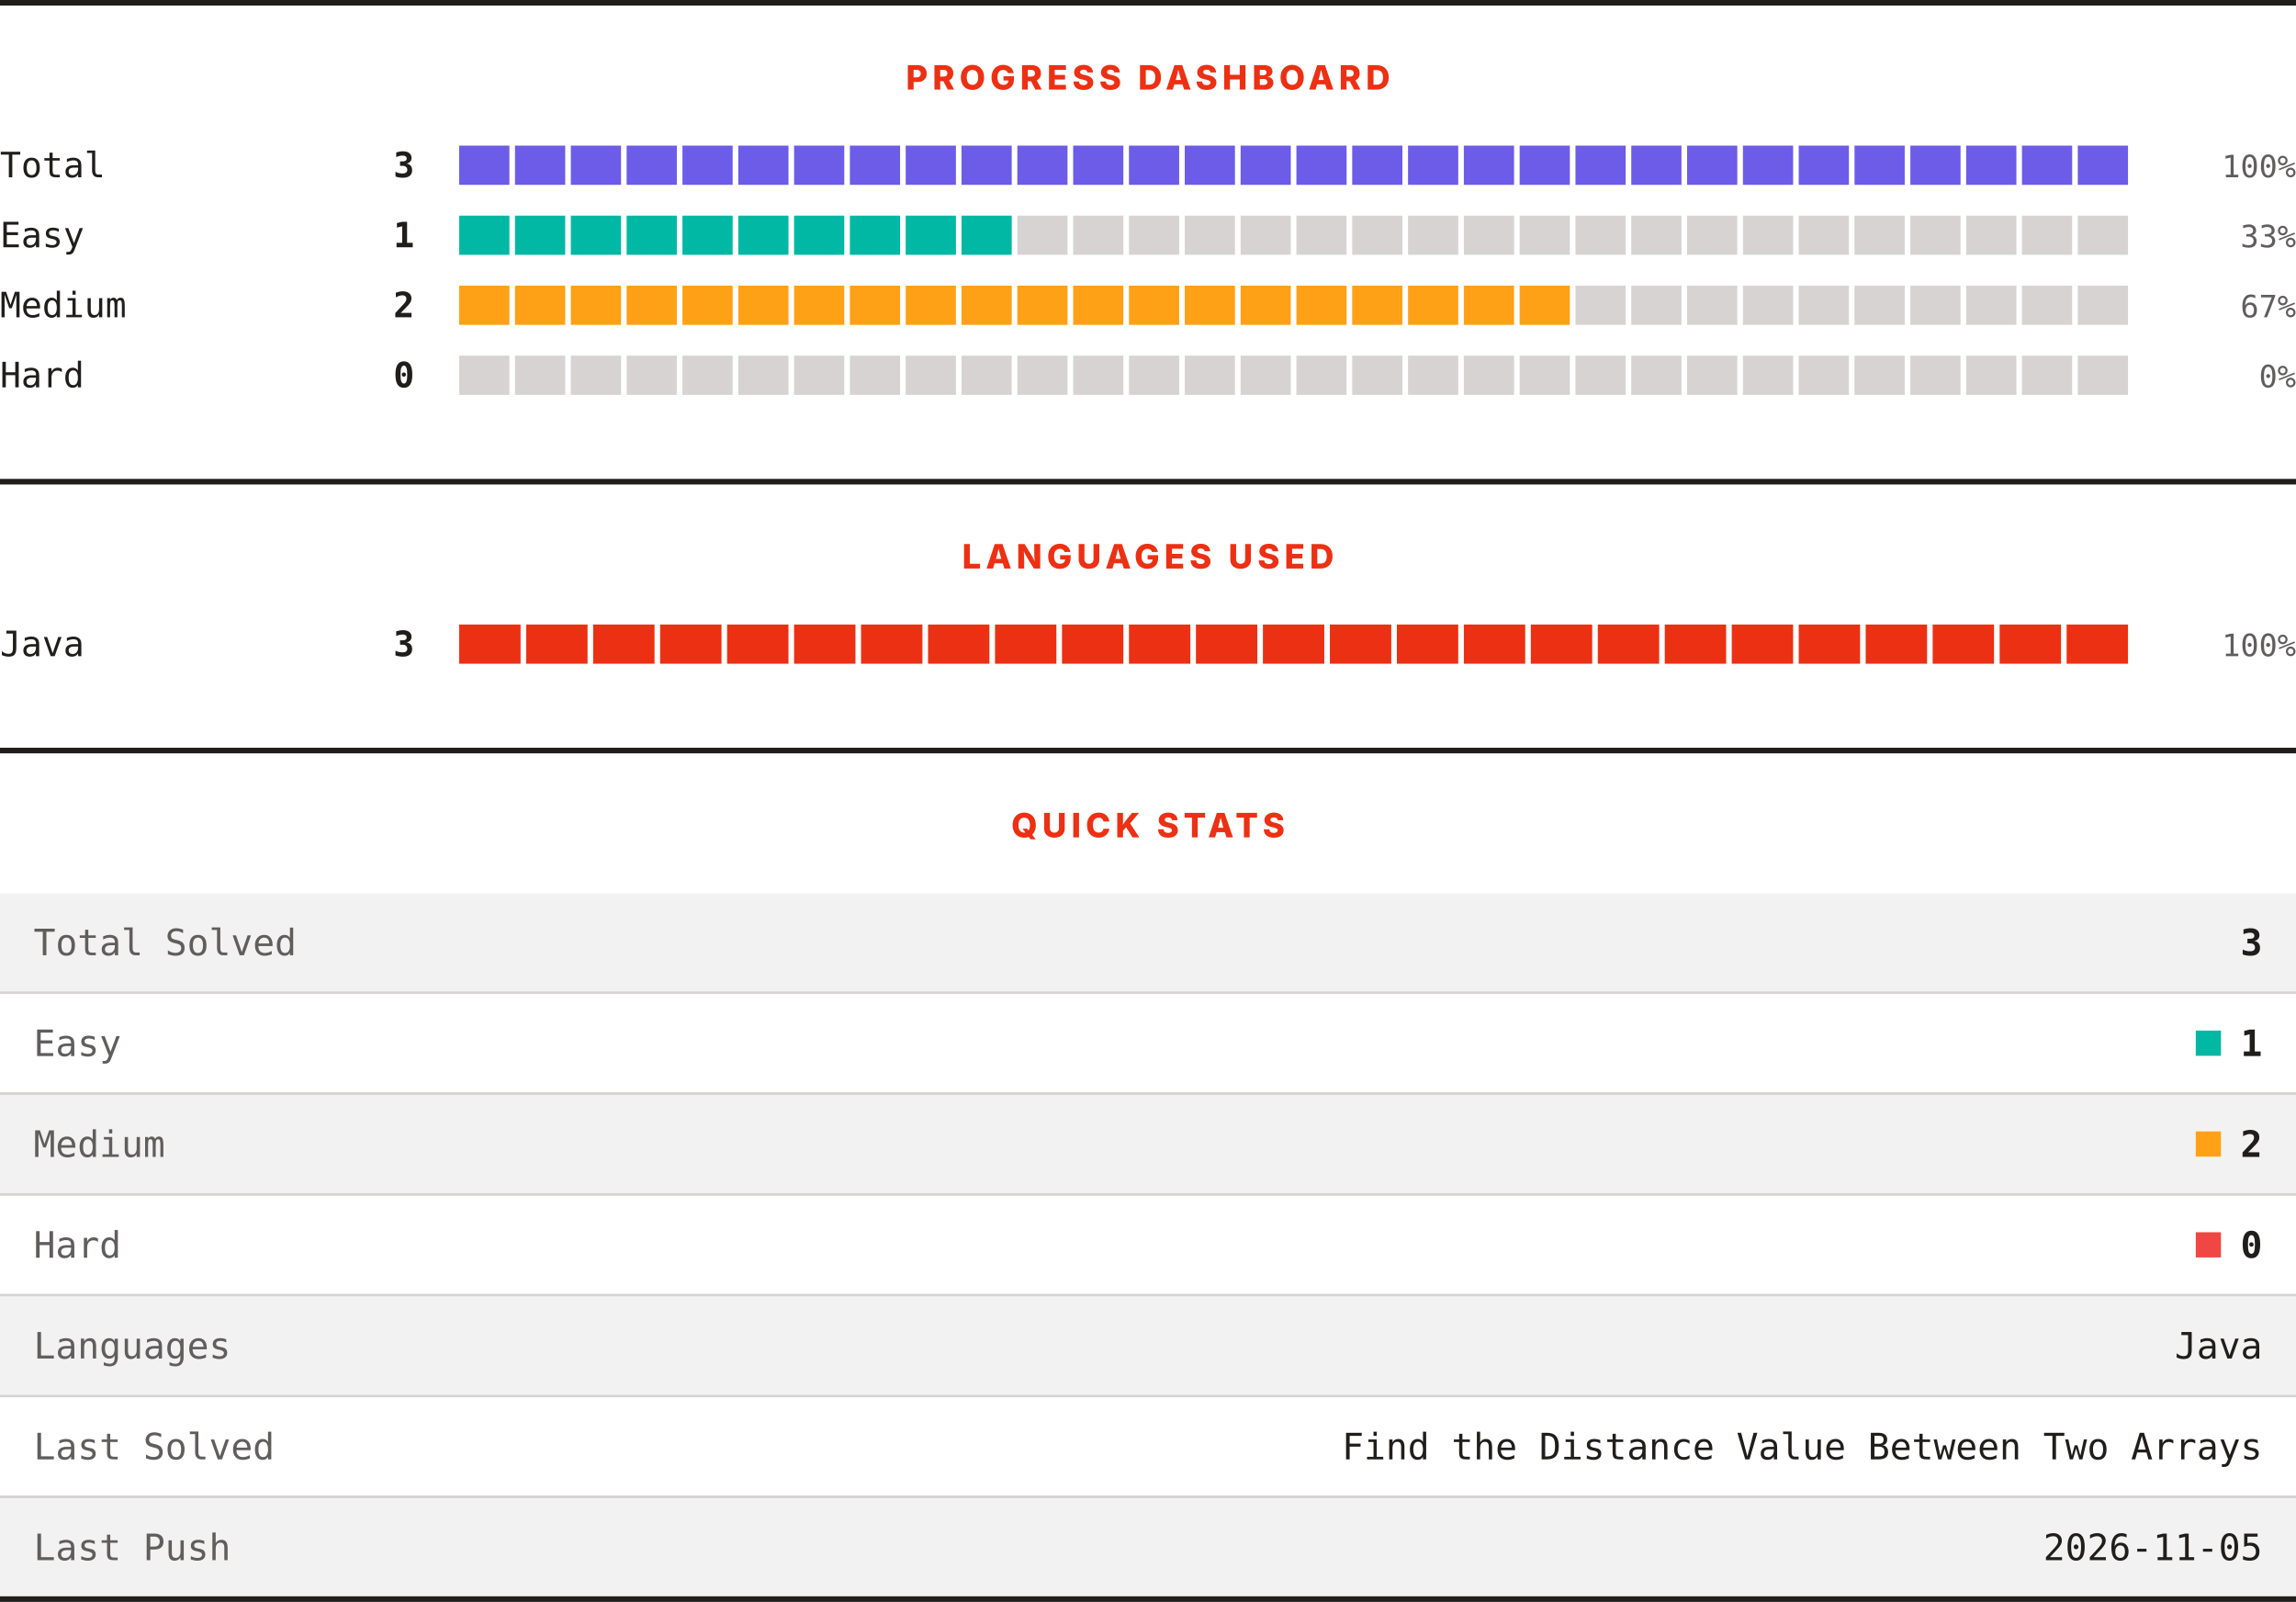
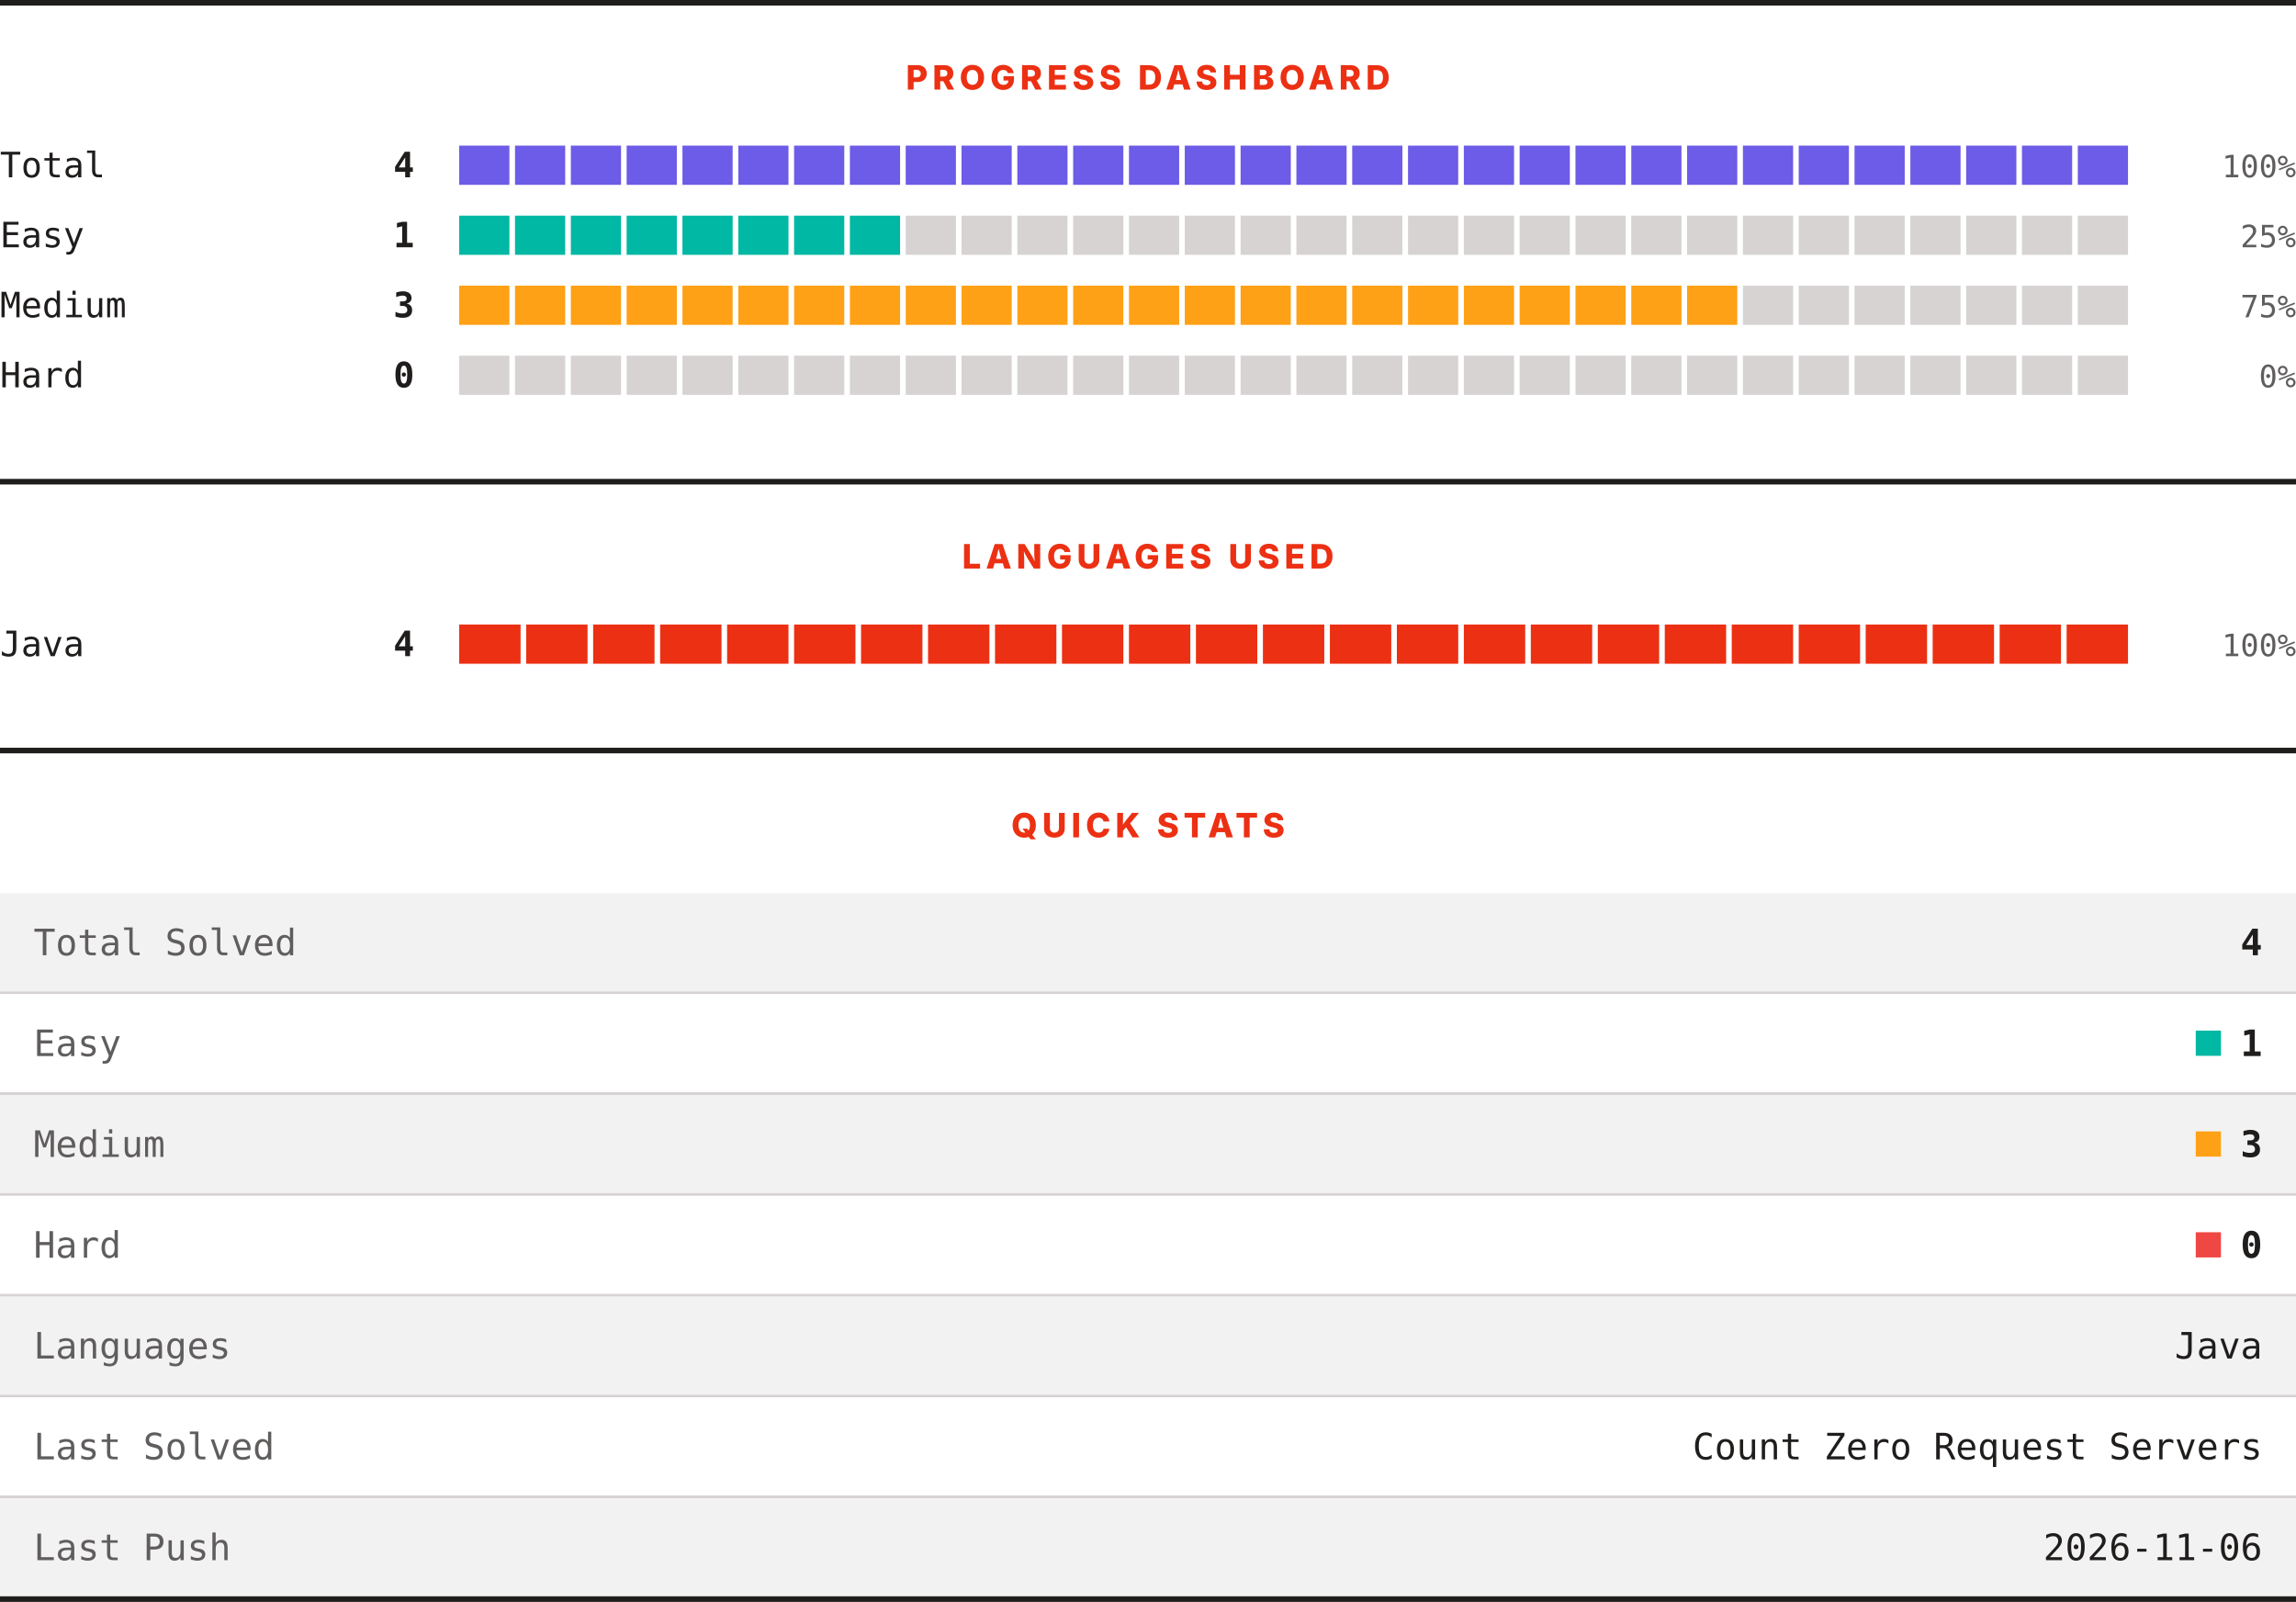
<svg xmlns="http://www.w3.org/2000/svg" width="820" height="572" viewBox="0 0 820 572" role="img" aria-label="LeetCode progress, languages and quick stats">
  <rect width="820" height="572" fill="#ffffff" />
  <rect x="0" y="0" width="820" height="2" fill="#201e1d" />
  <text x="410" y="32" text-anchor="middle" font-family="Archivo, system-ui, -apple-system, Segoe UI, sans-serif" font-size="12" font-weight="800" letter-spacing="1.68" fill="#ec3013">PROGRESS DASHBOARD</text>
  <text x="0" y="63.3" font-family="ui-monospace, SFMono-Regular, Menlo, Consolas, monospace" font-size="12.5" fill="#201e1d">Total</text>
-   <text x="148" y="63.3" text-anchor="end" font-family="ui-monospace, SFMono-Regular, Menlo, Consolas, monospace" font-size="12.5" font-weight="700" fill="#201e1d">3</text>
+   <text x="148" y="63.3" text-anchor="end" font-family="ui-monospace, SFMono-Regular, Menlo, Consolas, monospace" font-size="12.5" font-weight="700" fill="#201e1d">4</text>
  <rect x="164.00" y="52" width="17.93" height="14" fill="#6c5ce7" />
  <rect x="183.93" y="52" width="17.93" height="14" fill="#6c5ce7" />
  <rect x="203.87" y="52" width="17.93" height="14" fill="#6c5ce7" />
  <rect x="223.80" y="52" width="17.93" height="14" fill="#6c5ce7" />
  <rect x="243.73" y="52" width="17.93" height="14" fill="#6c5ce7" />
  <rect x="263.67" y="52" width="17.93" height="14" fill="#6c5ce7" />
  <rect x="283.60" y="52" width="17.93" height="14" fill="#6c5ce7" />
  <rect x="303.53" y="52" width="17.93" height="14" fill="#6c5ce7" />
  <rect x="323.47" y="52" width="17.93" height="14" fill="#6c5ce7" />
  <rect x="343.40" y="52" width="17.93" height="14" fill="#6c5ce7" />
  <rect x="363.33" y="52" width="17.93" height="14" fill="#6c5ce7" />
  <rect x="383.27" y="52" width="17.93" height="14" fill="#6c5ce7" />
  <rect x="403.20" y="52" width="17.93" height="14" fill="#6c5ce7" />
  <rect x="423.13" y="52" width="17.93" height="14" fill="#6c5ce7" />
  <rect x="443.07" y="52" width="17.93" height="14" fill="#6c5ce7" />
  <rect x="463.00" y="52" width="17.93" height="14" fill="#6c5ce7" />
  <rect x="482.93" y="52" width="17.93" height="14" fill="#6c5ce7" />
  <rect x="502.87" y="52" width="17.93" height="14" fill="#6c5ce7" />
  <rect x="522.80" y="52" width="17.93" height="14" fill="#6c5ce7" />
  <rect x="542.73" y="52" width="17.93" height="14" fill="#6c5ce7" />
  <rect x="562.67" y="52" width="17.93" height="14" fill="#6c5ce7" />
  <rect x="582.60" y="52" width="17.93" height="14" fill="#6c5ce7" />
  <rect x="602.53" y="52" width="17.93" height="14" fill="#6c5ce7" />
  <rect x="622.47" y="52" width="17.93" height="14" fill="#6c5ce7" />
  <rect x="642.40" y="52" width="17.93" height="14" fill="#6c5ce7" />
  <rect x="662.33" y="52" width="17.93" height="14" fill="#6c5ce7" />
  <rect x="682.27" y="52" width="17.93" height="14" fill="#6c5ce7" />
  <rect x="702.20" y="52" width="17.93" height="14" fill="#6c5ce7" />
  <rect x="722.13" y="52" width="17.93" height="14" fill="#6c5ce7" />
  <rect x="742.07" y="52" width="17.93" height="14" fill="#6c5ce7" />
  <text x="820" y="63.3" text-anchor="end" font-family="ui-monospace, SFMono-Regular, Menlo, Consolas, monospace" font-size="11" fill="#605d5d">100%</text>
  <text x="0" y="88.3" font-family="ui-monospace, SFMono-Regular, Menlo, Consolas, monospace" font-size="12.5" fill="#201e1d">Easy</text>
  <text x="148" y="88.3" text-anchor="end" font-family="ui-monospace, SFMono-Regular, Menlo, Consolas, monospace" font-size="12.5" font-weight="700" fill="#201e1d">1</text>
  <rect x="164.00" y="77" width="17.93" height="14" fill="#00b8a3" />
  <rect x="183.93" y="77" width="17.93" height="14" fill="#00b8a3" />
  <rect x="203.87" y="77" width="17.93" height="14" fill="#00b8a3" />
  <rect x="223.80" y="77" width="17.93" height="14" fill="#00b8a3" />
  <rect x="243.73" y="77" width="17.93" height="14" fill="#00b8a3" />
  <rect x="263.67" y="77" width="17.93" height="14" fill="#00b8a3" />
  <rect x="283.60" y="77" width="17.93" height="14" fill="#00b8a3" />
  <rect x="303.53" y="77" width="17.93" height="14" fill="#00b8a3" />
-   <rect x="323.47" y="77" width="17.93" height="14" fill="#00b8a3" />
-   <rect x="343.40" y="77" width="17.93" height="14" fill="#00b8a3" />
+   <rect x="323.47" y="77" width="17.93" height="14" fill="#d7d3d3" />
+   <rect x="343.40" y="77" width="17.93" height="14" fill="#d7d3d3" />
  <rect x="363.33" y="77" width="17.93" height="14" fill="#d7d3d3" />
  <rect x="383.27" y="77" width="17.93" height="14" fill="#d7d3d3" />
  <rect x="403.20" y="77" width="17.93" height="14" fill="#d7d3d3" />
  <rect x="423.13" y="77" width="17.93" height="14" fill="#d7d3d3" />
  <rect x="443.07" y="77" width="17.93" height="14" fill="#d7d3d3" />
  <rect x="463.00" y="77" width="17.93" height="14" fill="#d7d3d3" />
  <rect x="482.93" y="77" width="17.93" height="14" fill="#d7d3d3" />
  <rect x="502.87" y="77" width="17.93" height="14" fill="#d7d3d3" />
  <rect x="522.80" y="77" width="17.93" height="14" fill="#d7d3d3" />
  <rect x="542.73" y="77" width="17.93" height="14" fill="#d7d3d3" />
  <rect x="562.67" y="77" width="17.93" height="14" fill="#d7d3d3" />
  <rect x="582.60" y="77" width="17.93" height="14" fill="#d7d3d3" />
  <rect x="602.53" y="77" width="17.93" height="14" fill="#d7d3d3" />
  <rect x="622.47" y="77" width="17.93" height="14" fill="#d7d3d3" />
  <rect x="642.40" y="77" width="17.93" height="14" fill="#d7d3d3" />
  <rect x="662.33" y="77" width="17.93" height="14" fill="#d7d3d3" />
  <rect x="682.27" y="77" width="17.93" height="14" fill="#d7d3d3" />
  <rect x="702.20" y="77" width="17.93" height="14" fill="#d7d3d3" />
  <rect x="722.13" y="77" width="17.93" height="14" fill="#d7d3d3" />
  <rect x="742.07" y="77" width="17.93" height="14" fill="#d7d3d3" />
-   <text x="820" y="88.3" text-anchor="end" font-family="ui-monospace, SFMono-Regular, Menlo, Consolas, monospace" font-size="11" fill="#605d5d">33%</text>
+   <text x="820" y="88.3" text-anchor="end" font-family="ui-monospace, SFMono-Regular, Menlo, Consolas, monospace" font-size="11" fill="#605d5d">25%</text>
  <text x="0" y="113.3" font-family="ui-monospace, SFMono-Regular, Menlo, Consolas, monospace" font-size="12.5" fill="#201e1d">Medium</text>
-   <text x="148" y="113.3" text-anchor="end" font-family="ui-monospace, SFMono-Regular, Menlo, Consolas, monospace" font-size="12.5" font-weight="700" fill="#201e1d">2</text>
+   <text x="148" y="113.3" text-anchor="end" font-family="ui-monospace, SFMono-Regular, Menlo, Consolas, monospace" font-size="12.5" font-weight="700" fill="#201e1d">3</text>
  <rect x="164.00" y="102" width="17.93" height="14" fill="#ffa116" />
  <rect x="183.93" y="102" width="17.93" height="14" fill="#ffa116" />
  <rect x="203.87" y="102" width="17.93" height="14" fill="#ffa116" />
  <rect x="223.80" y="102" width="17.93" height="14" fill="#ffa116" />
  <rect x="243.73" y="102" width="17.93" height="14" fill="#ffa116" />
  <rect x="263.67" y="102" width="17.93" height="14" fill="#ffa116" />
  <rect x="283.60" y="102" width="17.93" height="14" fill="#ffa116" />
  <rect x="303.53" y="102" width="17.93" height="14" fill="#ffa116" />
  <rect x="323.47" y="102" width="17.93" height="14" fill="#ffa116" />
  <rect x="343.40" y="102" width="17.93" height="14" fill="#ffa116" />
  <rect x="363.33" y="102" width="17.93" height="14" fill="#ffa116" />
  <rect x="383.27" y="102" width="17.93" height="14" fill="#ffa116" />
  <rect x="403.20" y="102" width="17.93" height="14" fill="#ffa116" />
  <rect x="423.13" y="102" width="17.93" height="14" fill="#ffa116" />
  <rect x="443.07" y="102" width="17.93" height="14" fill="#ffa116" />
  <rect x="463.00" y="102" width="17.93" height="14" fill="#ffa116" />
  <rect x="482.93" y="102" width="17.93" height="14" fill="#ffa116" />
  <rect x="502.87" y="102" width="17.93" height="14" fill="#ffa116" />
  <rect x="522.80" y="102" width="17.93" height="14" fill="#ffa116" />
  <rect x="542.73" y="102" width="17.93" height="14" fill="#ffa116" />
-   <rect x="562.67" y="102" width="17.93" height="14" fill="#d7d3d3" />
-   <rect x="582.60" y="102" width="17.93" height="14" fill="#d7d3d3" />
-   <rect x="602.53" y="102" width="17.93" height="14" fill="#d7d3d3" />
+   <rect x="562.67" y="102" width="17.93" height="14" fill="#ffa116" />
+   <rect x="582.60" y="102" width="17.93" height="14" fill="#ffa116" />
+   <rect x="602.53" y="102" width="17.93" height="14" fill="#ffa116" />
  <rect x="622.47" y="102" width="17.93" height="14" fill="#d7d3d3" />
  <rect x="642.40" y="102" width="17.93" height="14" fill="#d7d3d3" />
  <rect x="662.33" y="102" width="17.93" height="14" fill="#d7d3d3" />
  <rect x="682.27" y="102" width="17.93" height="14" fill="#d7d3d3" />
  <rect x="702.20" y="102" width="17.93" height="14" fill="#d7d3d3" />
  <rect x="722.13" y="102" width="17.93" height="14" fill="#d7d3d3" />
  <rect x="742.07" y="102" width="17.93" height="14" fill="#d7d3d3" />
-   <text x="820" y="113.3" text-anchor="end" font-family="ui-monospace, SFMono-Regular, Menlo, Consolas, monospace" font-size="11" fill="#605d5d">67%</text>
+   <text x="820" y="113.3" text-anchor="end" font-family="ui-monospace, SFMono-Regular, Menlo, Consolas, monospace" font-size="11" fill="#605d5d">75%</text>
  <text x="0" y="138.3" font-family="ui-monospace, SFMono-Regular, Menlo, Consolas, monospace" font-size="12.5" fill="#201e1d">Hard</text>
  <text x="148" y="138.3" text-anchor="end" font-family="ui-monospace, SFMono-Regular, Menlo, Consolas, monospace" font-size="12.5" font-weight="700" fill="#201e1d">0</text>
  <rect x="164.00" y="127" width="17.93" height="14" fill="#d7d3d3" />
  <rect x="183.93" y="127" width="17.93" height="14" fill="#d7d3d3" />
  <rect x="203.87" y="127" width="17.93" height="14" fill="#d7d3d3" />
  <rect x="223.80" y="127" width="17.93" height="14" fill="#d7d3d3" />
  <rect x="243.73" y="127" width="17.93" height="14" fill="#d7d3d3" />
  <rect x="263.67" y="127" width="17.93" height="14" fill="#d7d3d3" />
  <rect x="283.60" y="127" width="17.93" height="14" fill="#d7d3d3" />
  <rect x="303.53" y="127" width="17.93" height="14" fill="#d7d3d3" />
  <rect x="323.47" y="127" width="17.93" height="14" fill="#d7d3d3" />
  <rect x="343.40" y="127" width="17.93" height="14" fill="#d7d3d3" />
  <rect x="363.33" y="127" width="17.93" height="14" fill="#d7d3d3" />
  <rect x="383.27" y="127" width="17.93" height="14" fill="#d7d3d3" />
  <rect x="403.20" y="127" width="17.93" height="14" fill="#d7d3d3" />
  <rect x="423.13" y="127" width="17.93" height="14" fill="#d7d3d3" />
  <rect x="443.07" y="127" width="17.93" height="14" fill="#d7d3d3" />
  <rect x="463.00" y="127" width="17.93" height="14" fill="#d7d3d3" />
  <rect x="482.93" y="127" width="17.93" height="14" fill="#d7d3d3" />
  <rect x="502.87" y="127" width="17.93" height="14" fill="#d7d3d3" />
  <rect x="522.80" y="127" width="17.93" height="14" fill="#d7d3d3" />
  <rect x="542.73" y="127" width="17.93" height="14" fill="#d7d3d3" />
  <rect x="562.67" y="127" width="17.93" height="14" fill="#d7d3d3" />
  <rect x="582.60" y="127" width="17.93" height="14" fill="#d7d3d3" />
  <rect x="602.53" y="127" width="17.93" height="14" fill="#d7d3d3" />
  <rect x="622.47" y="127" width="17.93" height="14" fill="#d7d3d3" />
  <rect x="642.40" y="127" width="17.93" height="14" fill="#d7d3d3" />
  <rect x="662.33" y="127" width="17.93" height="14" fill="#d7d3d3" />
  <rect x="682.27" y="127" width="17.93" height="14" fill="#d7d3d3" />
  <rect x="702.20" y="127" width="17.93" height="14" fill="#d7d3d3" />
  <rect x="722.13" y="127" width="17.93" height="14" fill="#d7d3d3" />
  <rect x="742.07" y="127" width="17.93" height="14" fill="#d7d3d3" />
  <text x="820" y="138.3" text-anchor="end" font-family="ui-monospace, SFMono-Regular, Menlo, Consolas, monospace" font-size="11" fill="#605d5d">0%</text>
  <rect x="0" y="171" width="820" height="2" fill="#201e1d" />
  <text x="410" y="203" text-anchor="middle" font-family="Archivo, system-ui, -apple-system, Segoe UI, sans-serif" font-size="12" font-weight="800" letter-spacing="1.68" fill="#ec3013">LANGUAGES USED</text>
  <text x="0" y="234.3" font-family="ui-monospace, SFMono-Regular, Menlo, Consolas, monospace" font-size="12.5" fill="#201e1d">Java</text>
-   <text x="148" y="234.3" text-anchor="end" font-family="ui-monospace, SFMono-Regular, Menlo, Consolas, monospace" font-size="12.5" font-weight="700" fill="#201e1d">3</text>
+   <text x="148" y="234.3" text-anchor="end" font-family="ui-monospace, SFMono-Regular, Menlo, Consolas, monospace" font-size="12.5" font-weight="700" fill="#201e1d">4</text>
  <rect x="164.00" y="223" width="21.92" height="14" fill="#ec3013" />
  <rect x="187.92" y="223" width="21.92" height="14" fill="#ec3013" />
  <rect x="211.84" y="223" width="21.92" height="14" fill="#ec3013" />
  <rect x="235.76" y="223" width="21.92" height="14" fill="#ec3013" />
  <rect x="259.68" y="223" width="21.92" height="14" fill="#ec3013" />
  <rect x="283.60" y="223" width="21.92" height="14" fill="#ec3013" />
  <rect x="307.52" y="223" width="21.92" height="14" fill="#ec3013" />
  <rect x="331.44" y="223" width="21.92" height="14" fill="#ec3013" />
  <rect x="355.36" y="223" width="21.92" height="14" fill="#ec3013" />
  <rect x="379.28" y="223" width="21.92" height="14" fill="#ec3013" />
  <rect x="403.20" y="223" width="21.92" height="14" fill="#ec3013" />
  <rect x="427.12" y="223" width="21.92" height="14" fill="#ec3013" />
  <rect x="451.04" y="223" width="21.92" height="14" fill="#ec3013" />
  <rect x="474.96" y="223" width="21.92" height="14" fill="#ec3013" />
  <rect x="498.88" y="223" width="21.92" height="14" fill="#ec3013" />
  <rect x="522.80" y="223" width="21.92" height="14" fill="#ec3013" />
  <rect x="546.72" y="223" width="21.92" height="14" fill="#ec3013" />
  <rect x="570.64" y="223" width="21.92" height="14" fill="#ec3013" />
  <rect x="594.56" y="223" width="21.92" height="14" fill="#ec3013" />
  <rect x="618.48" y="223" width="21.92" height="14" fill="#ec3013" />
  <rect x="642.40" y="223" width="21.92" height="14" fill="#ec3013" />
  <rect x="666.32" y="223" width="21.92" height="14" fill="#ec3013" />
  <rect x="690.24" y="223" width="21.92" height="14" fill="#ec3013" />
  <rect x="714.16" y="223" width="21.92" height="14" fill="#ec3013" />
  <rect x="738.08" y="223" width="21.92" height="14" fill="#ec3013" />
  <text x="820" y="234.3" text-anchor="end" font-family="ui-monospace, SFMono-Regular, Menlo, Consolas, monospace" font-size="11" fill="#605d5d">100%</text>
  <rect x="0" y="267" width="820" height="2" fill="#201e1d" />
  <text x="410" y="299" text-anchor="middle" font-family="Archivo, system-ui, -apple-system, Segoe UI, sans-serif" font-size="12" font-weight="800" letter-spacing="1.68" fill="#ec3013">QUICK STATS</text>
  <rect x="0" y="319" width="820" height="35" fill="#f3f2f2" />
  <text x="12" y="341.1" font-family="ui-monospace, SFMono-Regular, Menlo, Consolas, monospace" font-size="13" fill="#605d5d">Total Solved</text>
-   <text x="808" y="341.1" text-anchor="end" font-family="ui-monospace, SFMono-Regular, Menlo, Consolas, monospace" font-size="13" font-weight="700" fill="#201e1d">3</text>
+   <text x="808" y="341.1" text-anchor="end" font-family="ui-monospace, SFMono-Regular, Menlo, Consolas, monospace" font-size="13" font-weight="700" fill="#201e1d">4</text>
  <rect x="0" y="354" width="820" height="1" fill="#d7d3d3" />
  <rect x="0" y="355" width="820" height="35" fill="#ffffff" />
  <text x="12" y="377.1" font-family="ui-monospace, SFMono-Regular, Menlo, Consolas, monospace" font-size="13" fill="#605d5d">Easy</text>
  <rect x="784.2" y="368" width="9" height="9" fill="#00b8a3" />
  <text x="808" y="377.1" text-anchor="end" font-family="ui-monospace, SFMono-Regular, Menlo, Consolas, monospace" font-size="13" font-weight="700" fill="#201e1d">1</text>
  <rect x="0" y="390" width="820" height="1" fill="#d7d3d3" />
  <rect x="0" y="391" width="820" height="35" fill="#f3f2f2" />
  <text x="12" y="413.1" font-family="ui-monospace, SFMono-Regular, Menlo, Consolas, monospace" font-size="13" fill="#605d5d">Medium</text>
  <rect x="784.2" y="404" width="9" height="9" fill="#ffa116" />
-   <text x="808" y="413.1" text-anchor="end" font-family="ui-monospace, SFMono-Regular, Menlo, Consolas, monospace" font-size="13" font-weight="700" fill="#201e1d">2</text>
+   <text x="808" y="413.1" text-anchor="end" font-family="ui-monospace, SFMono-Regular, Menlo, Consolas, monospace" font-size="13" font-weight="700" fill="#201e1d">3</text>
  <rect x="0" y="426" width="820" height="1" fill="#d7d3d3" />
  <rect x="0" y="427" width="820" height="35" fill="#ffffff" />
  <text x="12" y="449.1" font-family="ui-monospace, SFMono-Regular, Menlo, Consolas, monospace" font-size="13" fill="#605d5d">Hard</text>
  <rect x="784.2" y="440" width="9" height="9" fill="#ef4743" />
  <text x="808" y="449.1" text-anchor="end" font-family="ui-monospace, SFMono-Regular, Menlo, Consolas, monospace" font-size="13" font-weight="700" fill="#201e1d">0</text>
  <rect x="0" y="462" width="820" height="1" fill="#d7d3d3" />
  <rect x="0" y="463" width="820" height="35" fill="#f3f2f2" />
  <text x="12" y="485.1" font-family="ui-monospace, SFMono-Regular, Menlo, Consolas, monospace" font-size="13" fill="#605d5d">Languages</text>
  <text x="808" y="485.1" text-anchor="end" font-family="ui-monospace, SFMono-Regular, Menlo, Consolas, monospace" font-size="13" fill="#201e1d">Java</text>
  <rect x="0" y="498" width="820" height="1" fill="#d7d3d3" />
  <rect x="0" y="499" width="820" height="35" fill="#ffffff" />
  <text x="12" y="521.1" font-family="ui-monospace, SFMono-Regular, Menlo, Consolas, monospace" font-size="13" fill="#605d5d">Last Solved</text>
-   <text x="808" y="521.1" text-anchor="end" font-family="ui-monospace, SFMono-Regular, Menlo, Consolas, monospace" font-size="13" fill="#201e1d">Find the Distance Value Between Two Arrays</text>
+   <text x="808" y="521.1" text-anchor="end" font-family="ui-monospace, SFMono-Regular, Menlo, Consolas, monospace" font-size="13" fill="#201e1d">Count Zero Request Servers</text>
  <rect x="0" y="534" width="820" height="1" fill="#d7d3d3" />
  <rect x="0" y="535" width="820" height="35" fill="#f3f2f2" />
  <text x="12" y="557.1" font-family="ui-monospace, SFMono-Regular, Menlo, Consolas, monospace" font-size="13" fill="#605d5d">Last Push</text>
-   <text x="808" y="557.1" text-anchor="end" font-family="ui-monospace, SFMono-Regular, Menlo, Consolas, monospace" font-size="13" fill="#201e1d">2026-11-05</text>
+   <text x="808" y="557.1" text-anchor="end" font-family="ui-monospace, SFMono-Regular, Menlo, Consolas, monospace" font-size="13" fill="#201e1d">2026-11-06</text>
  <rect x="0" y="570" width="820" height="2" fill="#201e1d" />
</svg>
